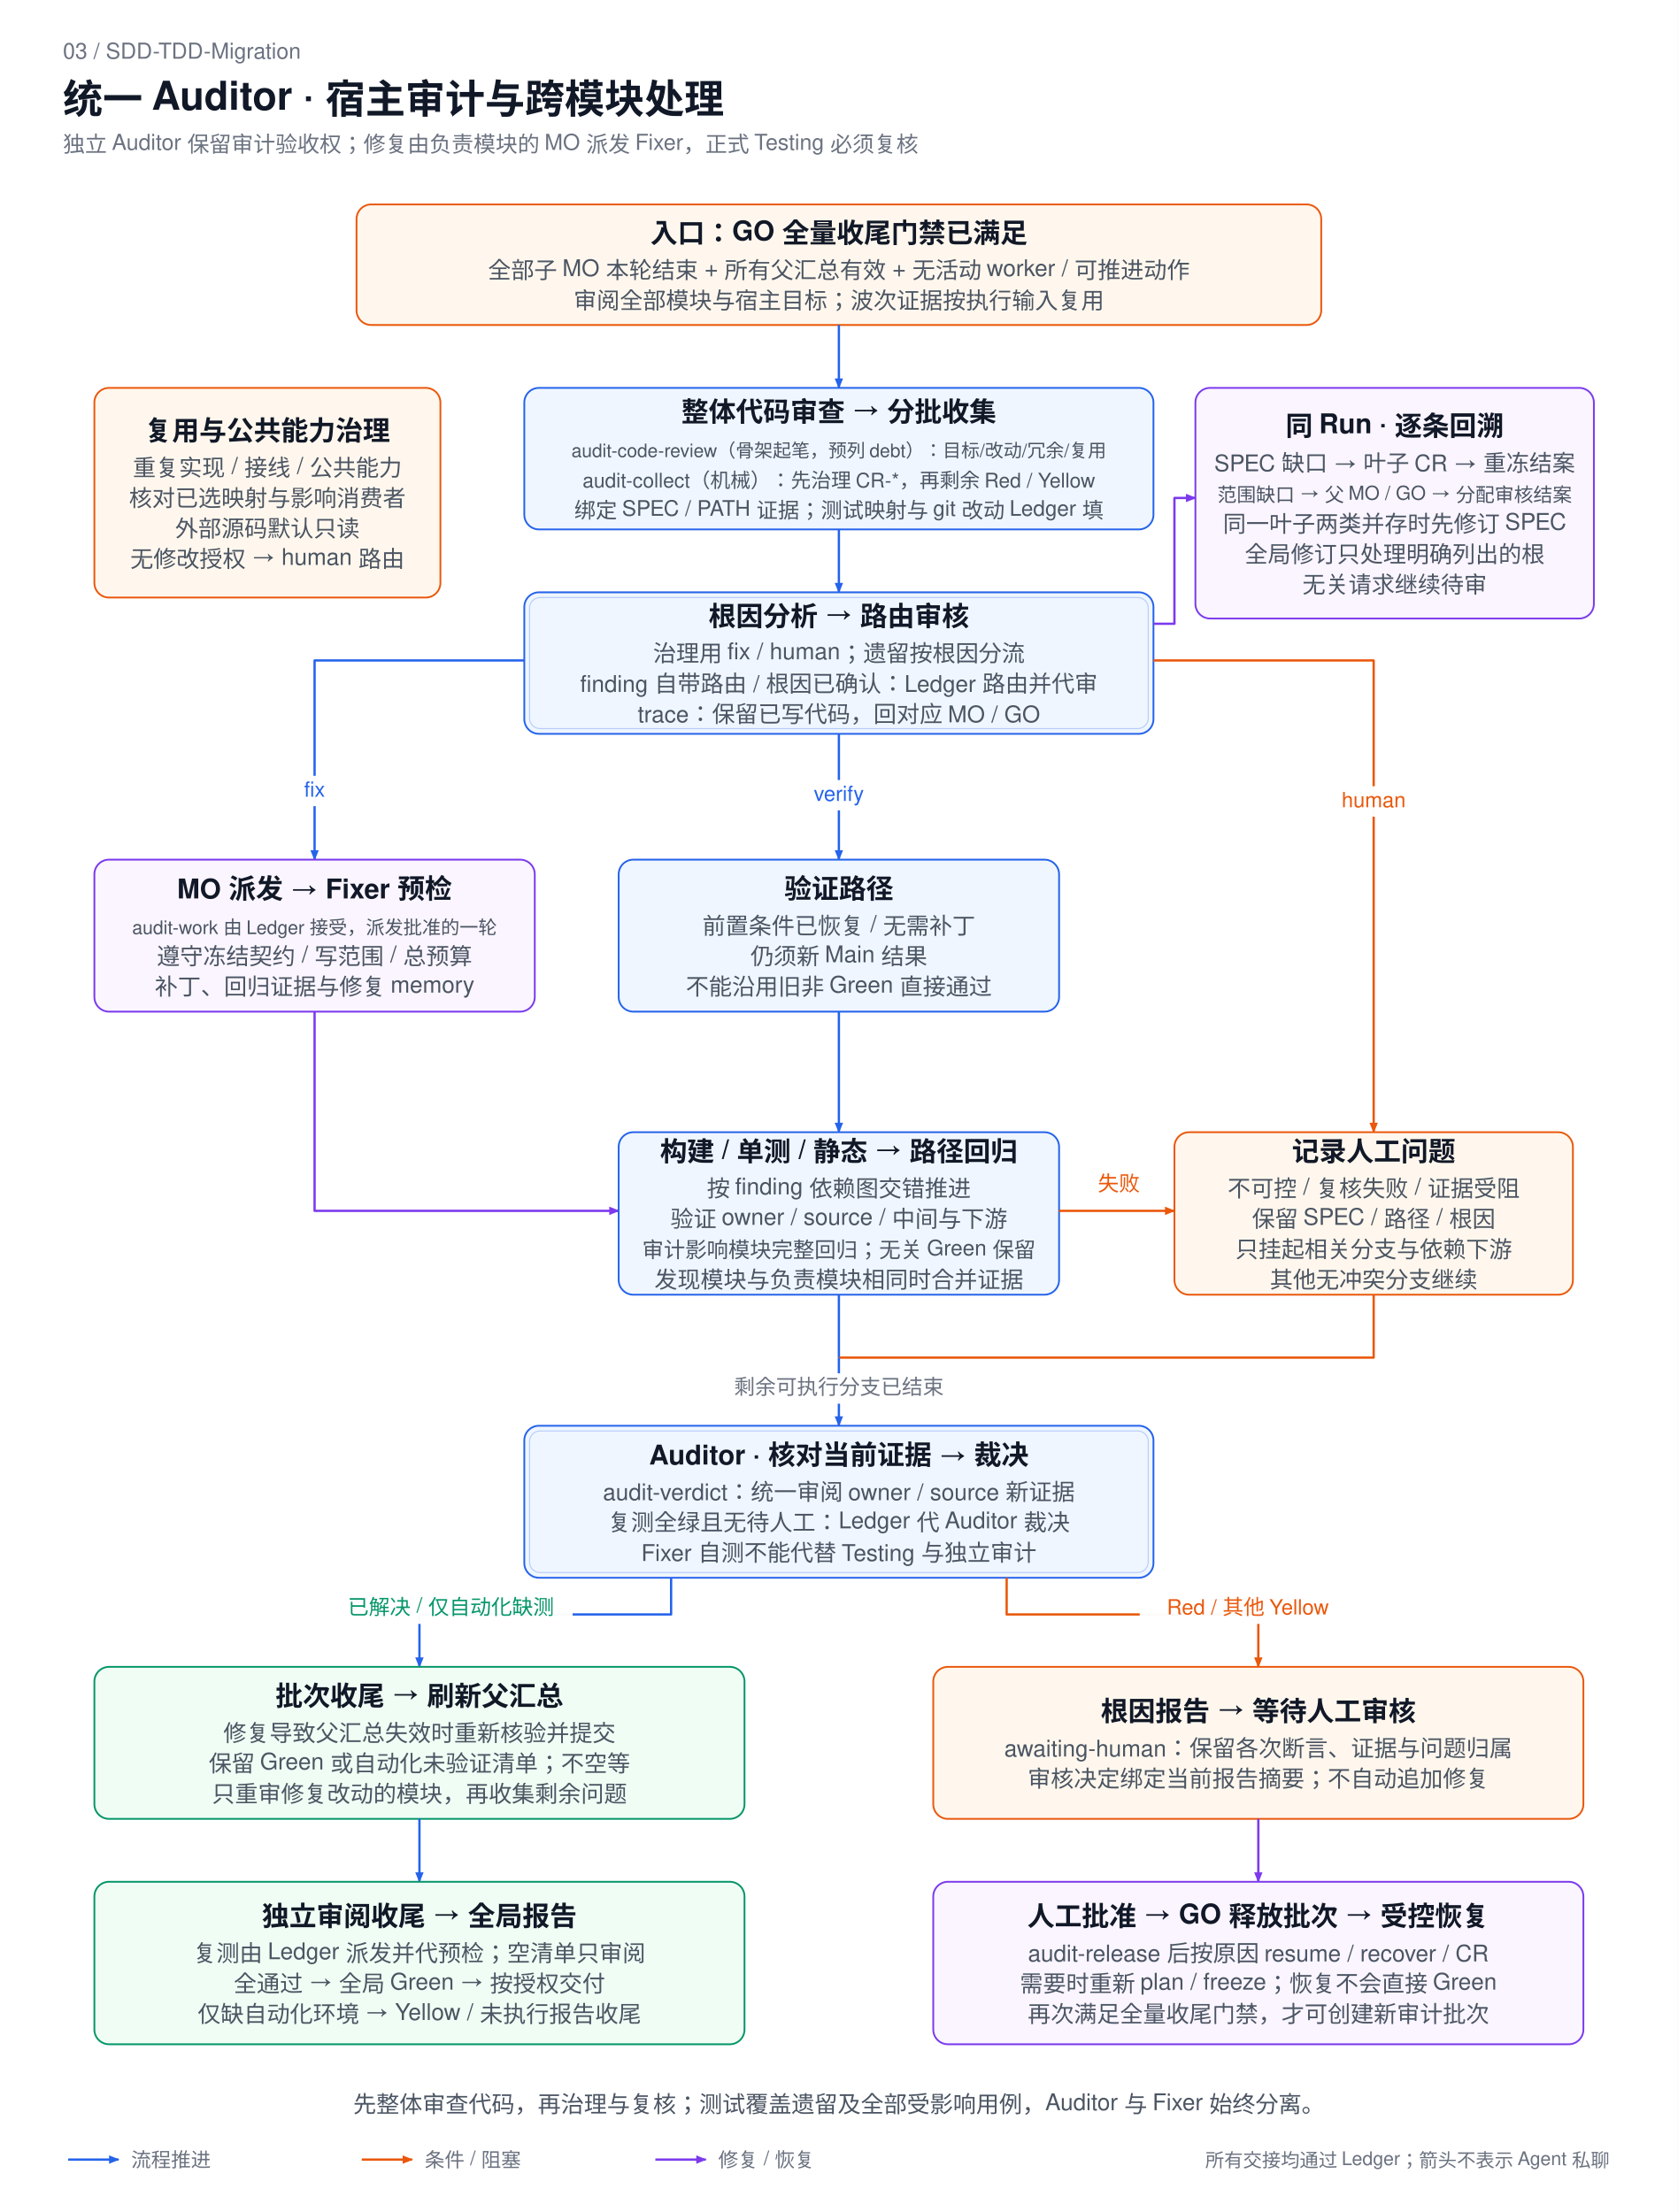
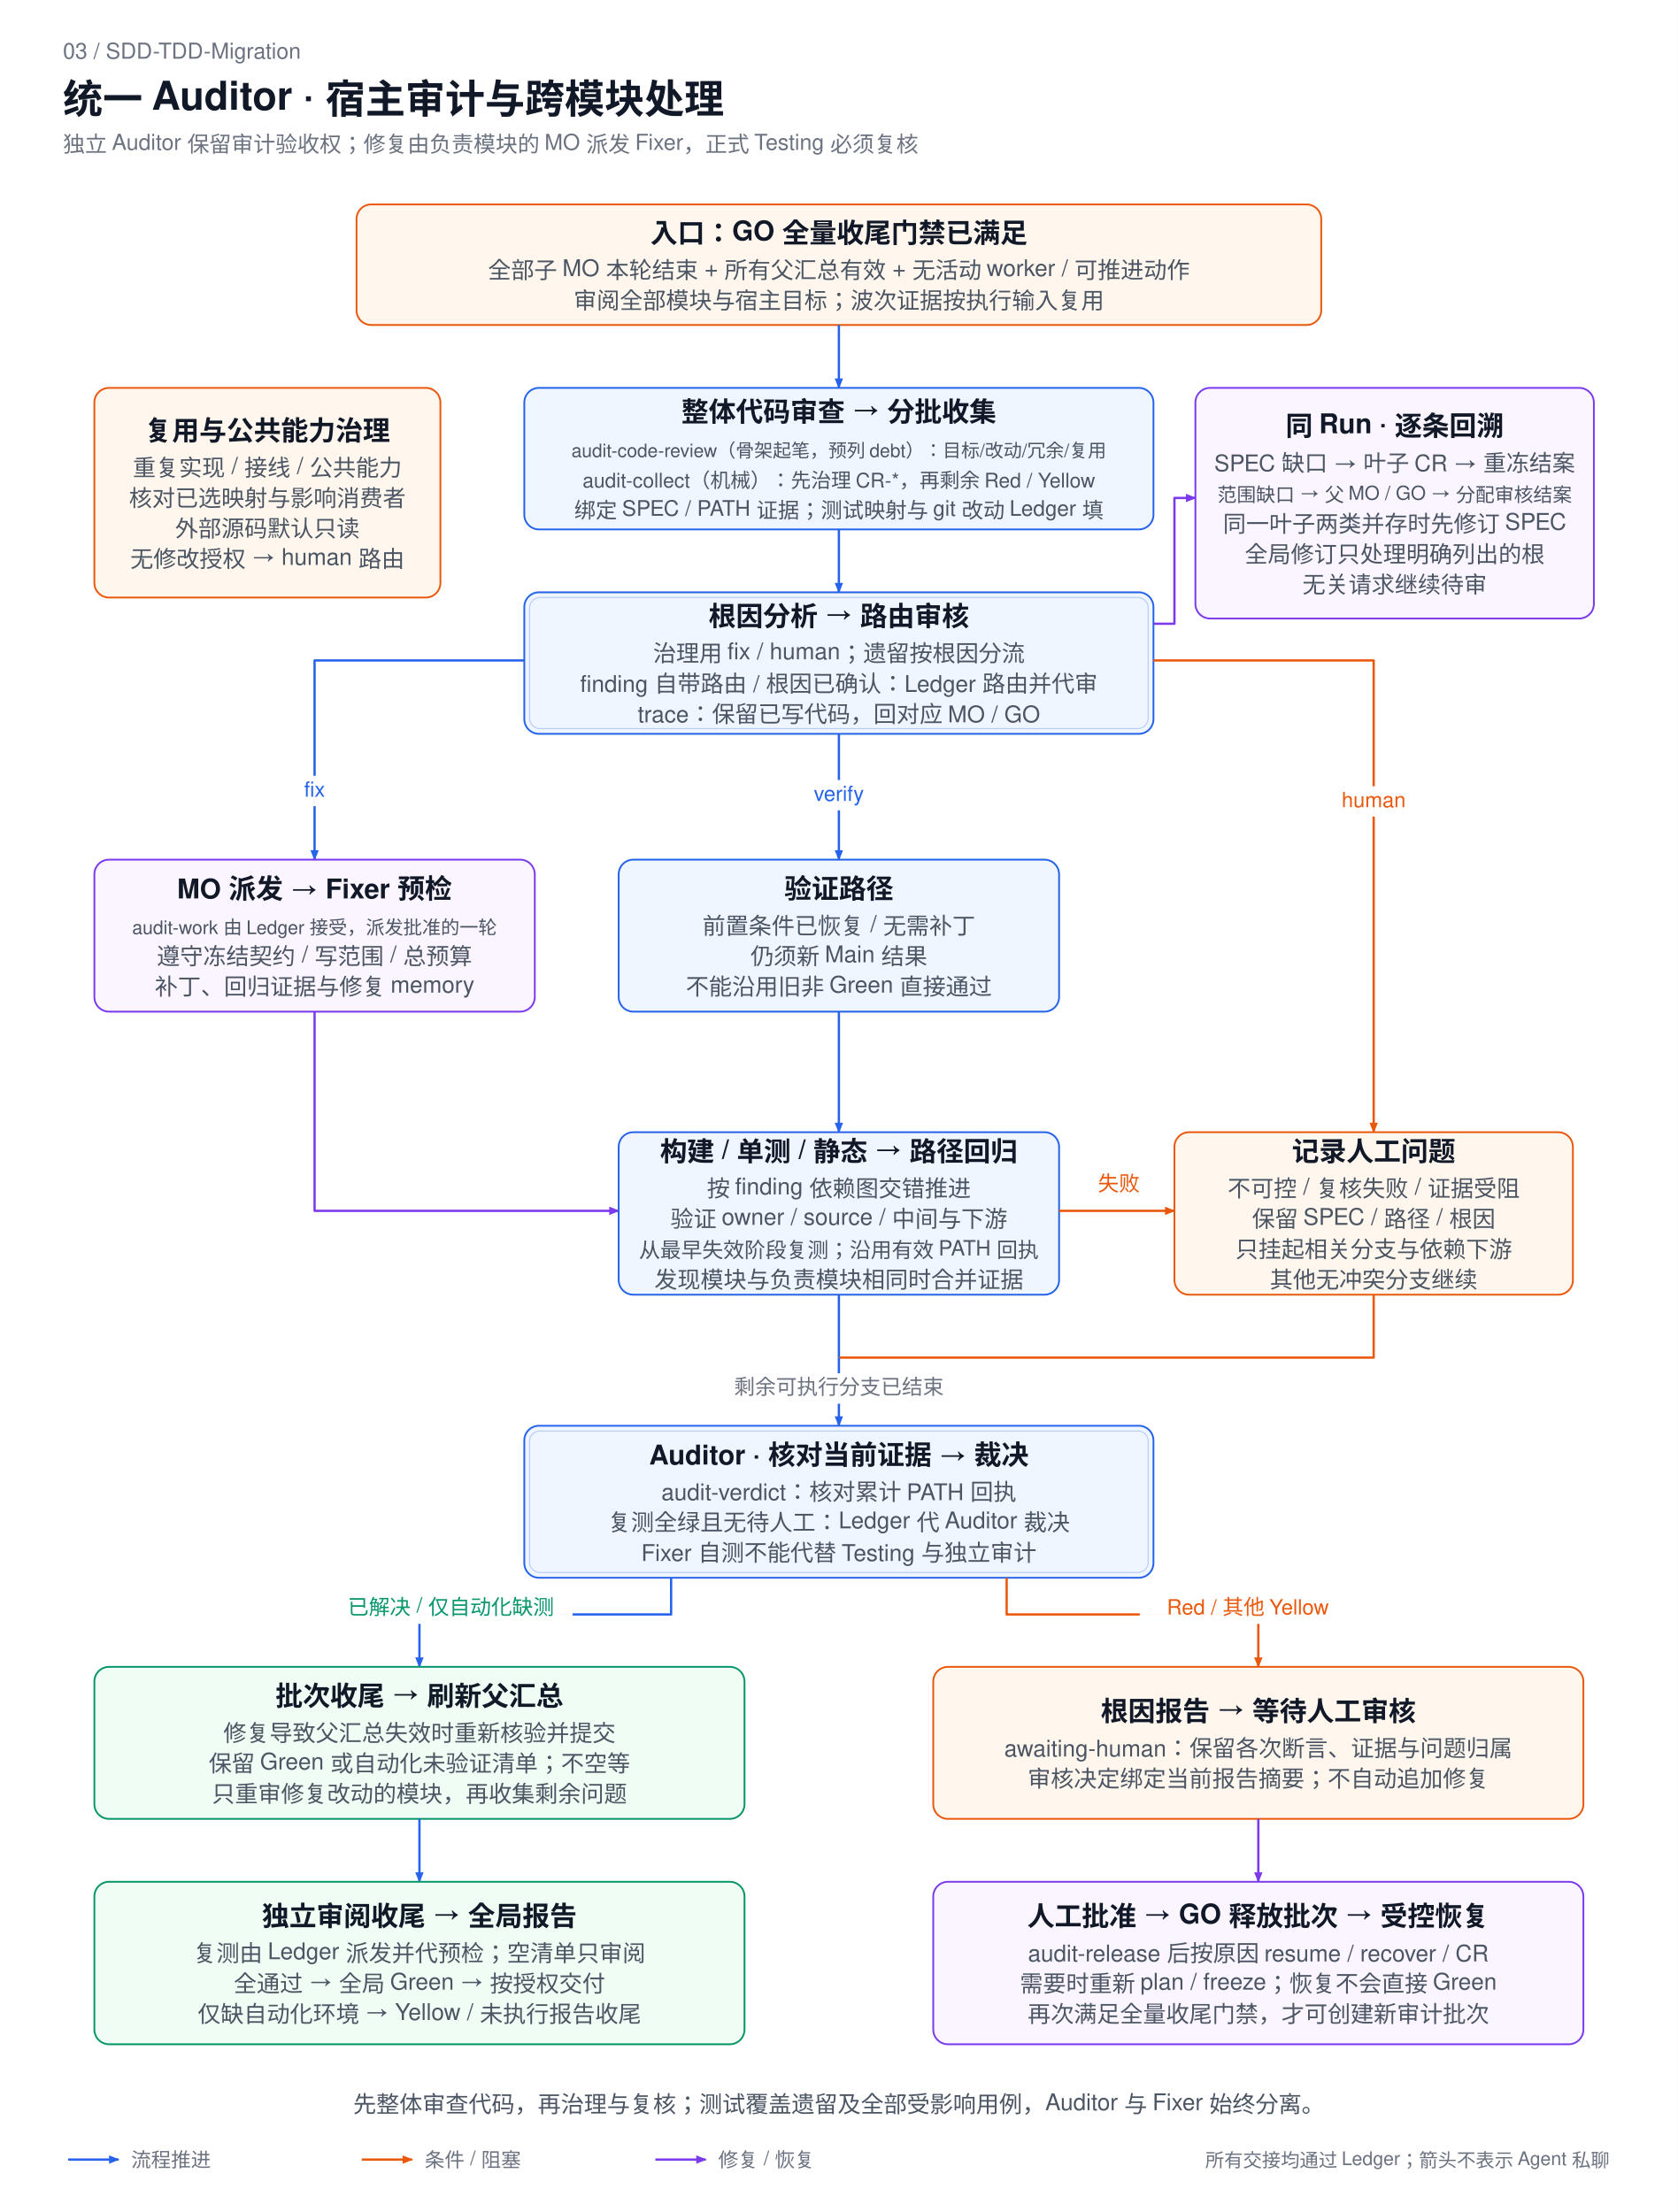
<svg xmlns="http://www.w3.org/2000/svg" width="1600" height="2110" viewBox="0 0 1600 2110" role="img" aria-labelledby="title desc">
  <style>text {font-family: "Helvetica Neue", Helvetica, Arial, "PingFang SC", "Microsoft YaHei", sans-serif;}</style>
  <defs>
    <marker id="arrow-blue" markerWidth="10" markerHeight="8" refX="9" refY="4" orient="auto" markerUnits="userSpaceOnUse">
      <path d="M0,0 L10,4 L0,8 Z" fill="#2563eb" />
    </marker>
    <marker id="arrow-orange" markerWidth="10" markerHeight="8" refX="9" refY="4" orient="auto" markerUnits="userSpaceOnUse">
      <path d="M0,0 L10,4 L0,8 Z" fill="#ea580c" />
    </marker>
    <marker id="arrow-green" markerWidth="10" markerHeight="8" refX="9" refY="4" orient="auto" markerUnits="userSpaceOnUse">
      <path d="M0,0 L10,4 L0,8 Z" fill="#059669" />
    </marker>
    <marker id="arrow-purple" markerWidth="10" markerHeight="8" refX="9" refY="4" orient="auto" markerUnits="userSpaceOnUse">
      <path d="M0,0 L10,4 L0,8 Z" fill="#7c3aed" />
    </marker>
    <marker id="arrow-gray" markerWidth="10" markerHeight="8" refX="9" refY="4" orient="auto" markerUnits="userSpaceOnUse">
      <path d="M0,0 L10,4 L0,8 Z" fill="#6b7280" />
    </marker>
  </defs>
  <rect width="1600" height="2110" fill="white" />
  <text x="60" y="56" font-size="21.00" fill="#6b7280" text-anchor="start" font-weight="400">03  /  SDD-TDD-Migration</text>
  <text x="60" y="108" font-size="38.00" fill="#111827" text-anchor="start" font-weight="700">统一 Auditor · 宿主审计与跨模块处理</text>
  <text x="60" y="145" font-size="21.00" fill="#6b7280" text-anchor="start" font-weight="400">独立 Auditor 保留审计验收权；修复由负责模块的 MO 派发 Fixer，正式 Testing 必须复核</text>
  <rect x="340" y="195" width="920" height="115" rx="14" fill="#fff7ed" stroke="#ea580c" stroke-width="1.7" />
  <text x="800.0" y="231.5" font-size="26.00" fill="#111827" text-anchor="middle" font-weight="650">入口：GO 全量收尾门禁已满足</text>
  <text x="800.0" y="265.5" font-size="22.00" fill="#4b5563" text-anchor="middle" font-weight="400">全部子 MO 本轮结束 + 所有父汇总有效 + 无活动 worker / 可推进动作</text>
  <text x="800.0" y="294.5" font-size="22.00" fill="#4b5563" text-anchor="middle" font-weight="400">审阅全部模块与宿主目标；波次证据按执行输入复用</text>
  <path d="M800,310 L800,370" fill="none" stroke="#2563eb" stroke-width="2.2" stroke-linejoin="round" marker-end="url(#arrow-blue)" />
  <rect x="500" y="370" width="600" height="135" rx="14" fill="#eff6ff" stroke="#2563eb" stroke-width="1.7" />
  <text x="800.0" y="402.0" font-size="26.00" fill="#111827" text-anchor="middle" font-weight="650">整体代码审查 → 分批收集</text>
  <text x="800.0" y="436.0" font-size="17.67" fill="#4b5563" text-anchor="middle" font-weight="400">audit-code-review（骨架起笔，预列 debt）：目标/改动/冗余/复用</text>
  <text x="800.0" y="465.0" font-size="19.21" fill="#4b5563" text-anchor="middle" font-weight="400">audit-collect（机械）：先治理 CR-*，再剩余 Red / Yellow</text>
  <text x="800.0" y="494.0" font-size="20.49" fill="#4b5563" text-anchor="middle" font-weight="400">绑定 SPEC / PATH 证据；测试映射与 git 改动 Ledger 填</text>
  <path d="M800,505 L800,565" fill="none" stroke="#2563eb" stroke-width="2.2" stroke-linejoin="round" marker-end="url(#arrow-blue)" />
  <rect x="500" y="565" width="600" height="135" rx="14" fill="#eff6ff" stroke="#2563eb" stroke-width="1.7" />
  <rect x="505" y="570" width="590" height="125" rx="10" fill="none" stroke="#2563eb" stroke-opacity="0.28" />
  <text x="800.0" y="597.0" font-size="26.00" fill="#111827" text-anchor="middle" font-weight="650">根因分析 → 路由审核</text>
  <text x="800.0" y="631.0" font-size="22.00" fill="#4b5563" text-anchor="middle" font-weight="400">治理用 fix / human；遗留按根因分流</text>
  <text x="800.0" y="660.0" font-size="22.00" fill="#4b5563" text-anchor="middle" font-weight="400">finding 自带路由 / 根因已确认：Ledger 路由并代审</text>
  <text x="800.0" y="689.0" font-size="22.00" fill="#4b5563" text-anchor="middle" font-weight="400">trace：保留已写代码，回对应 MO / GO</text>
  <rect x="1140" y="370" width="380" height="220" rx="14" fill="#faf5ff" stroke="#7c3aed" stroke-width="1.7" />
  <text x="1330.0" y="415.5" font-size="26.00" fill="#111827" text-anchor="middle" font-weight="650">同 Run · 逐条回溯</text>
  <text x="1330.0" y="449.5" font-size="21.90" fill="#4b5563" text-anchor="middle" font-weight="400">SPEC 缺口 → 叶子 CR → 重冻结案</text>
  <text x="1330.0" y="478.5" font-size="18.44" fill="#4b5563" text-anchor="middle" font-weight="400">范围缺口 → 父 MO / GO → 分配审核结案</text>
  <text x="1330.0" y="507.5" font-size="22.00" fill="#4b5563" text-anchor="middle" font-weight="400">同一叶子两类并存时先修订 SPEC</text>
  <text x="1330.0" y="536.5" font-size="22.00" fill="#4b5563" text-anchor="middle" font-weight="400">全局修订只处理明确列出的根</text>
  <text x="1330.0" y="565.5" font-size="22.00" fill="#4b5563" text-anchor="middle" font-weight="400">无关请求继续待审</text>
  <path d="M1100,595 L1120,595 L1120,475 L1140,475" fill="none" stroke="#7c3aed" stroke-width="2.2" stroke-linejoin="round" marker-end="url(#arrow-purple)" />
  <rect x="90" y="370" width="330" height="200" rx="14" fill="#fff7ed" stroke="#ea580c" stroke-width="1.7" />
  <text x="255.0" y="420.0" font-size="26.00" fill="#111827" text-anchor="middle" font-weight="650">复用与公共能力治理</text>
  <text x="255.0" y="454.0" font-size="22.00" fill="#4b5563" text-anchor="middle" font-weight="400">重复实现 / 接线 / 公共能力</text>
  <text x="255.0" y="483.0" font-size="22.00" fill="#4b5563" text-anchor="middle" font-weight="400">核对已选映射与影响消费者</text>
  <text x="255.0" y="512.0" font-size="22.00" fill="#4b5563" text-anchor="middle" font-weight="400">外部源码默认只读</text>
  <text x="255.0" y="541.0" font-size="22.00" fill="#4b5563" text-anchor="middle" font-weight="400">无修改授权 → human 路由</text>
  <path d="M500,630 L300,630 L300,820" fill="none" stroke="#2563eb" stroke-width="2.2" stroke-linejoin="round" marker-end="url(#arrow-blue)" />
  <rect x="273.9" y="740" width="52.2" height="29" rx="4" fill="white" opacity="0.97" />
  <text x="300" y="760" font-size="20.00" fill="#2563eb" text-anchor="middle" font-weight="400">fix</text>
  <path d="M800,700 L800,820" fill="none" stroke="#2563eb" stroke-width="2.2" stroke-linejoin="round" marker-end="url(#arrow-blue)" />
  <rect x="756.8" y="744" width="86.4" height="29" rx="4" fill="white" opacity="0.97" />
  <text x="800" y="764" font-size="20.00" fill="#2563eb" text-anchor="middle" font-weight="400">verify</text>
  <path d="M1100,630 L1310,630 L1310,1080" fill="none" stroke="#ea580c" stroke-width="2.2" stroke-linejoin="round" marker-end="url(#arrow-orange)" />
  <rect x="1272.5" y="750" width="75.0" height="29" rx="4" fill="white" opacity="0.97" />
  <text x="1310" y="770" font-size="20.00" fill="#ea580c" text-anchor="middle" font-weight="400">human</text>
  <rect x="90" y="820" width="420" height="145" rx="14" fill="#faf5ff" stroke="#7c3aed" stroke-width="1.7" />
  <text x="300.0" y="857.0" font-size="26.00" fill="#111827" text-anchor="middle" font-weight="650">MO 派发 → Fixer 预检</text>
  <text x="300.0" y="891.0" font-size="17.87" fill="#4b5563" text-anchor="middle" font-weight="400">audit-work 由 Ledger 接受，派发批准的一轮</text>
  <text x="300.0" y="920.0" font-size="22.00" fill="#4b5563" text-anchor="middle" font-weight="400">遵守冻结契约 / 写范围 / 总预算</text>
  <text x="300.0" y="949.0" font-size="22.00" fill="#4b5563" text-anchor="middle" font-weight="400">补丁、回归证据与修复 memory</text>
  <rect x="590" y="820" width="420" height="145" rx="14" fill="#eff6ff" stroke="#2563eb" stroke-width="1.7" />
  <text x="800.0" y="857.0" font-size="26.00" fill="#111827" text-anchor="middle" font-weight="650">验证路径</text>
  <text x="800.0" y="891.0" font-size="22.00" fill="#4b5563" text-anchor="middle" font-weight="400">前置条件已恢复 / 无需补丁</text>
  <text x="800.0" y="920.0" font-size="22.00" fill="#4b5563" text-anchor="middle" font-weight="400">仍须新 Main 结果</text>
  <text x="800.0" y="949.0" font-size="22.00" fill="#4b5563" text-anchor="middle" font-weight="400">不能沿用旧非 Green 直接通过</text>
  <path d="M300,965 L300,1155 L590,1155" fill="none" stroke="#7c3aed" stroke-width="2.2" stroke-linejoin="round" marker-end="url(#arrow-purple)" />
  <path d="M800,965 L800,1080" fill="none" stroke="#2563eb" stroke-width="2.2" stroke-linejoin="round" marker-end="url(#arrow-blue)" />
  <rect x="590" y="1080" width="420" height="155" rx="14" fill="#eff6ff" stroke="#2563eb" stroke-width="1.7" />
  <text x="800.0" y="1107.5" font-size="25.78" fill="#111827" text-anchor="middle" font-weight="650">构建 / 单测 / 静态 → 路径回归</text>
  <text x="800.0" y="1141.5" font-size="22.00" fill="#4b5563" text-anchor="middle" font-weight="400">按 finding 依赖图交错推进</text>
  <text x="800.0" y="1170.5" font-size="22.00" fill="#4b5563" text-anchor="middle" font-weight="400">验证 owner / source / 中间与下游</text>
-   <text x="800.0" y="1199.5" font-size="20.54" fill="#4b5563" text-anchor="middle" font-weight="400">审计影响模块完整回归；无关 Green 保留</text>
+   <text x="800.0" y="1199.5" font-size="20.08" fill="#4b5563" text-anchor="middle" font-weight="400">从最早失效阶段复测；沿用有效 PATH 回执</text>
  <text x="800.0" y="1228.5" font-size="22.00" fill="#4b5563" text-anchor="middle" font-weight="400">发现模块与负责模块相同时合并证据</text>
  <path d="M1010,1155 L1120,1155" fill="none" stroke="#ea580c" stroke-width="2.2" stroke-linejoin="round" marker-end="url(#arrow-orange)" />
  <rect x="1038.0" y="1116" width="58" height="29" rx="4" fill="white" opacity="0.97" />
  <text x="1067" y="1136" font-size="20.00" fill="#ea580c" text-anchor="middle" font-weight="400">失败</text>
  <rect x="1120" y="1080" width="380" height="155" rx="14" fill="#fff7ed" stroke="#ea580c" stroke-width="1.7" />
  <text x="1310.0" y="1107.5" font-size="26.00" fill="#111827" text-anchor="middle" font-weight="650">记录人工问题</text>
  <text x="1310.0" y="1141.5" font-size="22.00" fill="#4b5563" text-anchor="middle" font-weight="400">不可控 / 复核失败 / 证据受阻</text>
  <text x="1310.0" y="1170.5" font-size="22.00" fill="#4b5563" text-anchor="middle" font-weight="400">保留 SPEC / 路径 / 根因</text>
  <text x="1310.0" y="1199.5" font-size="22.00" fill="#4b5563" text-anchor="middle" font-weight="400">只挂起相关分支与依赖下游</text>
  <text x="1310.0" y="1228.5" font-size="22.00" fill="#4b5563" text-anchor="middle" font-weight="400">其他无冲突分支继续</text>
  <path d="M800,1235 L800,1295" fill="none" stroke="#2563eb" stroke-width="2.2" stroke-linejoin="round" />
  <path d="M1310,1235 L1310,1295 L800,1295" fill="none" stroke="#ea580c" stroke-width="2.2" stroke-linejoin="round" />
  <path d="M800,1295 L800,1360" fill="none" stroke="#2563eb" stroke-width="2.2" stroke-linejoin="round" marker-end="url(#arrow-blue)" />
  <rect x="691.0" y="1310" width="218" height="29" rx="4" fill="white" opacity="0.97" />
  <text x="800" y="1330" font-size="20.00" fill="#6b7280" text-anchor="middle" font-weight="400">剩余可执行分支已结束</text>
  <rect x="500" y="1360" width="600" height="145" rx="14" fill="#eff6ff" stroke="#2563eb" stroke-width="1.7" />
  <rect x="505" y="1365" width="590" height="135" rx="10" fill="none" stroke="#2563eb" stroke-opacity="0.28" />
  <text x="800.0" y="1397.0" font-size="26.00" fill="#111827" text-anchor="middle" font-weight="650">Auditor · 核对当前证据 → 裁决</text>
-   <text x="800.0" y="1431.0" font-size="22.00" fill="#4b5563" text-anchor="middle" font-weight="400">audit-verdict：统一审阅 owner / source 新证据</text>
+   <text x="800.0" y="1431.0" font-size="22.00" fill="#4b5563" text-anchor="middle" font-weight="400">audit-verdict：核对累计 PATH 回执</text>
  <text x="800.0" y="1460.0" font-size="22.00" fill="#4b5563" text-anchor="middle" font-weight="400">复测全绿且无待人工：Ledger 代 Auditor 裁决</text>
  <text x="800.0" y="1489.0" font-size="22.00" fill="#4b5563" text-anchor="middle" font-weight="400">Fixer 自测不能代替 Testing 与独立审计</text>
  <path d="M640,1505 L640,1540 L400,1540 L400,1590" fill="none" stroke="#2563eb" stroke-width="2.2" stroke-linejoin="round" marker-end="url(#arrow-blue)" />
  <rect x="313.9" y="1520" width="232.2" height="29" rx="4" fill="white" opacity="0.97" />
  <text x="430" y="1540" font-size="20.00" fill="#059669" text-anchor="middle" font-weight="400">已解决 / 仅自动化缺测</text>
  <path d="M960,1505 L960,1540 L1200,1540 L1200,1590" fill="none" stroke="#ea580c" stroke-width="2.2" stroke-linejoin="round" marker-end="url(#arrow-orange)" />
  <rect x="1086.9" y="1520" width="206.2" height="29" rx="4" fill="white" opacity="0.97" />
  <text x="1190" y="1540" font-size="20.00" fill="#ea580c" text-anchor="middle" font-weight="400">Red / 其他 Yellow</text>
  <rect x="90" y="1590" width="620" height="145" rx="14" fill="#f0fdf4" stroke="#059669" stroke-width="1.7" />
  <text x="400.0" y="1627.0" font-size="26.00" fill="#111827" text-anchor="middle" font-weight="650">批次收尾 → 刷新父汇总</text>
  <text x="400.0" y="1661.0" font-size="22.00" fill="#4b5563" text-anchor="middle" font-weight="400">修复导致父汇总失效时重新核验并提交</text>
  <text x="400.0" y="1690.0" font-size="22.00" fill="#4b5563" text-anchor="middle" font-weight="400">保留 Green 或自动化未验证清单；不空等</text>
  <text x="400.0" y="1719.0" font-size="22.00" fill="#4b5563" text-anchor="middle" font-weight="400">只重审修复改动的模块，再收集剩余问题</text>
  <rect x="890" y="1590" width="620" height="145" rx="14" fill="#fff7ed" stroke="#ea580c" stroke-width="1.7" />
  <text x="1200.0" y="1641.5" font-size="26.00" fill="#111827" text-anchor="middle" font-weight="650">根因报告 → 等待人工审核</text>
  <text x="1200.0" y="1675.5" font-size="22.00" fill="#4b5563" text-anchor="middle" font-weight="400">awaiting-human：保留各次断言、证据与问题归属</text>
  <text x="1200.0" y="1704.5" font-size="22.00" fill="#4b5563" text-anchor="middle" font-weight="400">审核决定绑定当前报告摘要；不自动追加修复</text>
  <path d="M400,1735 L400,1795" fill="none" stroke="#2563eb" stroke-width="2.2" stroke-linejoin="round" marker-end="url(#arrow-blue)" />
  <rect x="90" y="1795" width="620" height="155" rx="14" fill="#f0fdf4" stroke="#059669" stroke-width="1.7" />
  <text x="400.0" y="1837.0" font-size="26.00" fill="#111827" text-anchor="middle" font-weight="650">独立审阅收尾 → 全局报告</text>
  <text x="400.0" y="1871.0" font-size="22.00" fill="#4b5563" text-anchor="middle" font-weight="400">复测由 Ledger 派发并代预检；空清单只审阅</text>
  <text x="400.0" y="1900.0" font-size="22.00" fill="#4b5563" text-anchor="middle" font-weight="400">全通过 → 全局 Green → 按授权交付</text>
  <text x="400.0" y="1929.0" font-size="22.00" fill="#4b5563" text-anchor="middle" font-weight="400">仅缺自动化环境 → Yellow / 未执行报告收尾</text>
  <path d="M1200,1735 L1200,1795" fill="none" stroke="#7c3aed" stroke-width="2.2" stroke-linejoin="round" marker-end="url(#arrow-purple)" />
  <rect x="890" y="1795" width="620" height="155" rx="14" fill="#faf5ff" stroke="#7c3aed" stroke-width="1.7" />
  <text x="1200.0" y="1837.0" font-size="26.00" fill="#111827" text-anchor="middle" font-weight="650">人工批准 → GO 释放批次 → 受控恢复</text>
  <text x="1200.0" y="1871.0" font-size="22.00" fill="#4b5563" text-anchor="middle" font-weight="400">audit-release 后按原因 resume / recover / CR</text>
  <text x="1200.0" y="1900.0" font-size="22.00" fill="#4b5563" text-anchor="middle" font-weight="400">需要时重新 plan / freeze；恢复不会直接 Green</text>
  <text x="1200.0" y="1929.0" font-size="22.00" fill="#4b5563" text-anchor="middle" font-weight="400">再次满足全量收尾门禁，才可创建新审计批次</text>
  <text x="800" y="2015" font-size="22.00" fill="#4b5563" text-anchor="middle" font-weight="400">先整体审查代码，再治理与复核；测试覆盖遗留及全部受影响用例，Auditor 与 Fixer 始终分离。</text>
  <path d="M65,2060 L113,2060" fill="none" stroke="#2563eb" stroke-width="2.2" stroke-linejoin="round" marker-end="url(#arrow-blue)" />
  <text x="125" y="2067" font-size="19.00" fill="#6b7280" text-anchor="start" font-weight="400">流程推进</text>
  <path d="M345,2060 L393,2060" fill="none" stroke="#ea580c" stroke-width="2.2" stroke-linejoin="round" marker-end="url(#arrow-orange)" />
  <text x="405" y="2067" font-size="19.00" fill="#6b7280" text-anchor="start" font-weight="400">条件 / 阻塞</text>
  <path d="M625,2060 L673,2060" fill="none" stroke="#7c3aed" stroke-width="2.2" stroke-linejoin="round" marker-end="url(#arrow-purple)" />
  <text x="685" y="2067" font-size="19.00" fill="#6b7280" text-anchor="start" font-weight="400">修复 / 恢复</text>
  <text x="1535" y="2067" font-size="18.00" fill="#6b7280" text-anchor="end" font-weight="400">所有交接均通过 Ledger；箭头不表示 Agent 私聊</text>
</svg>
